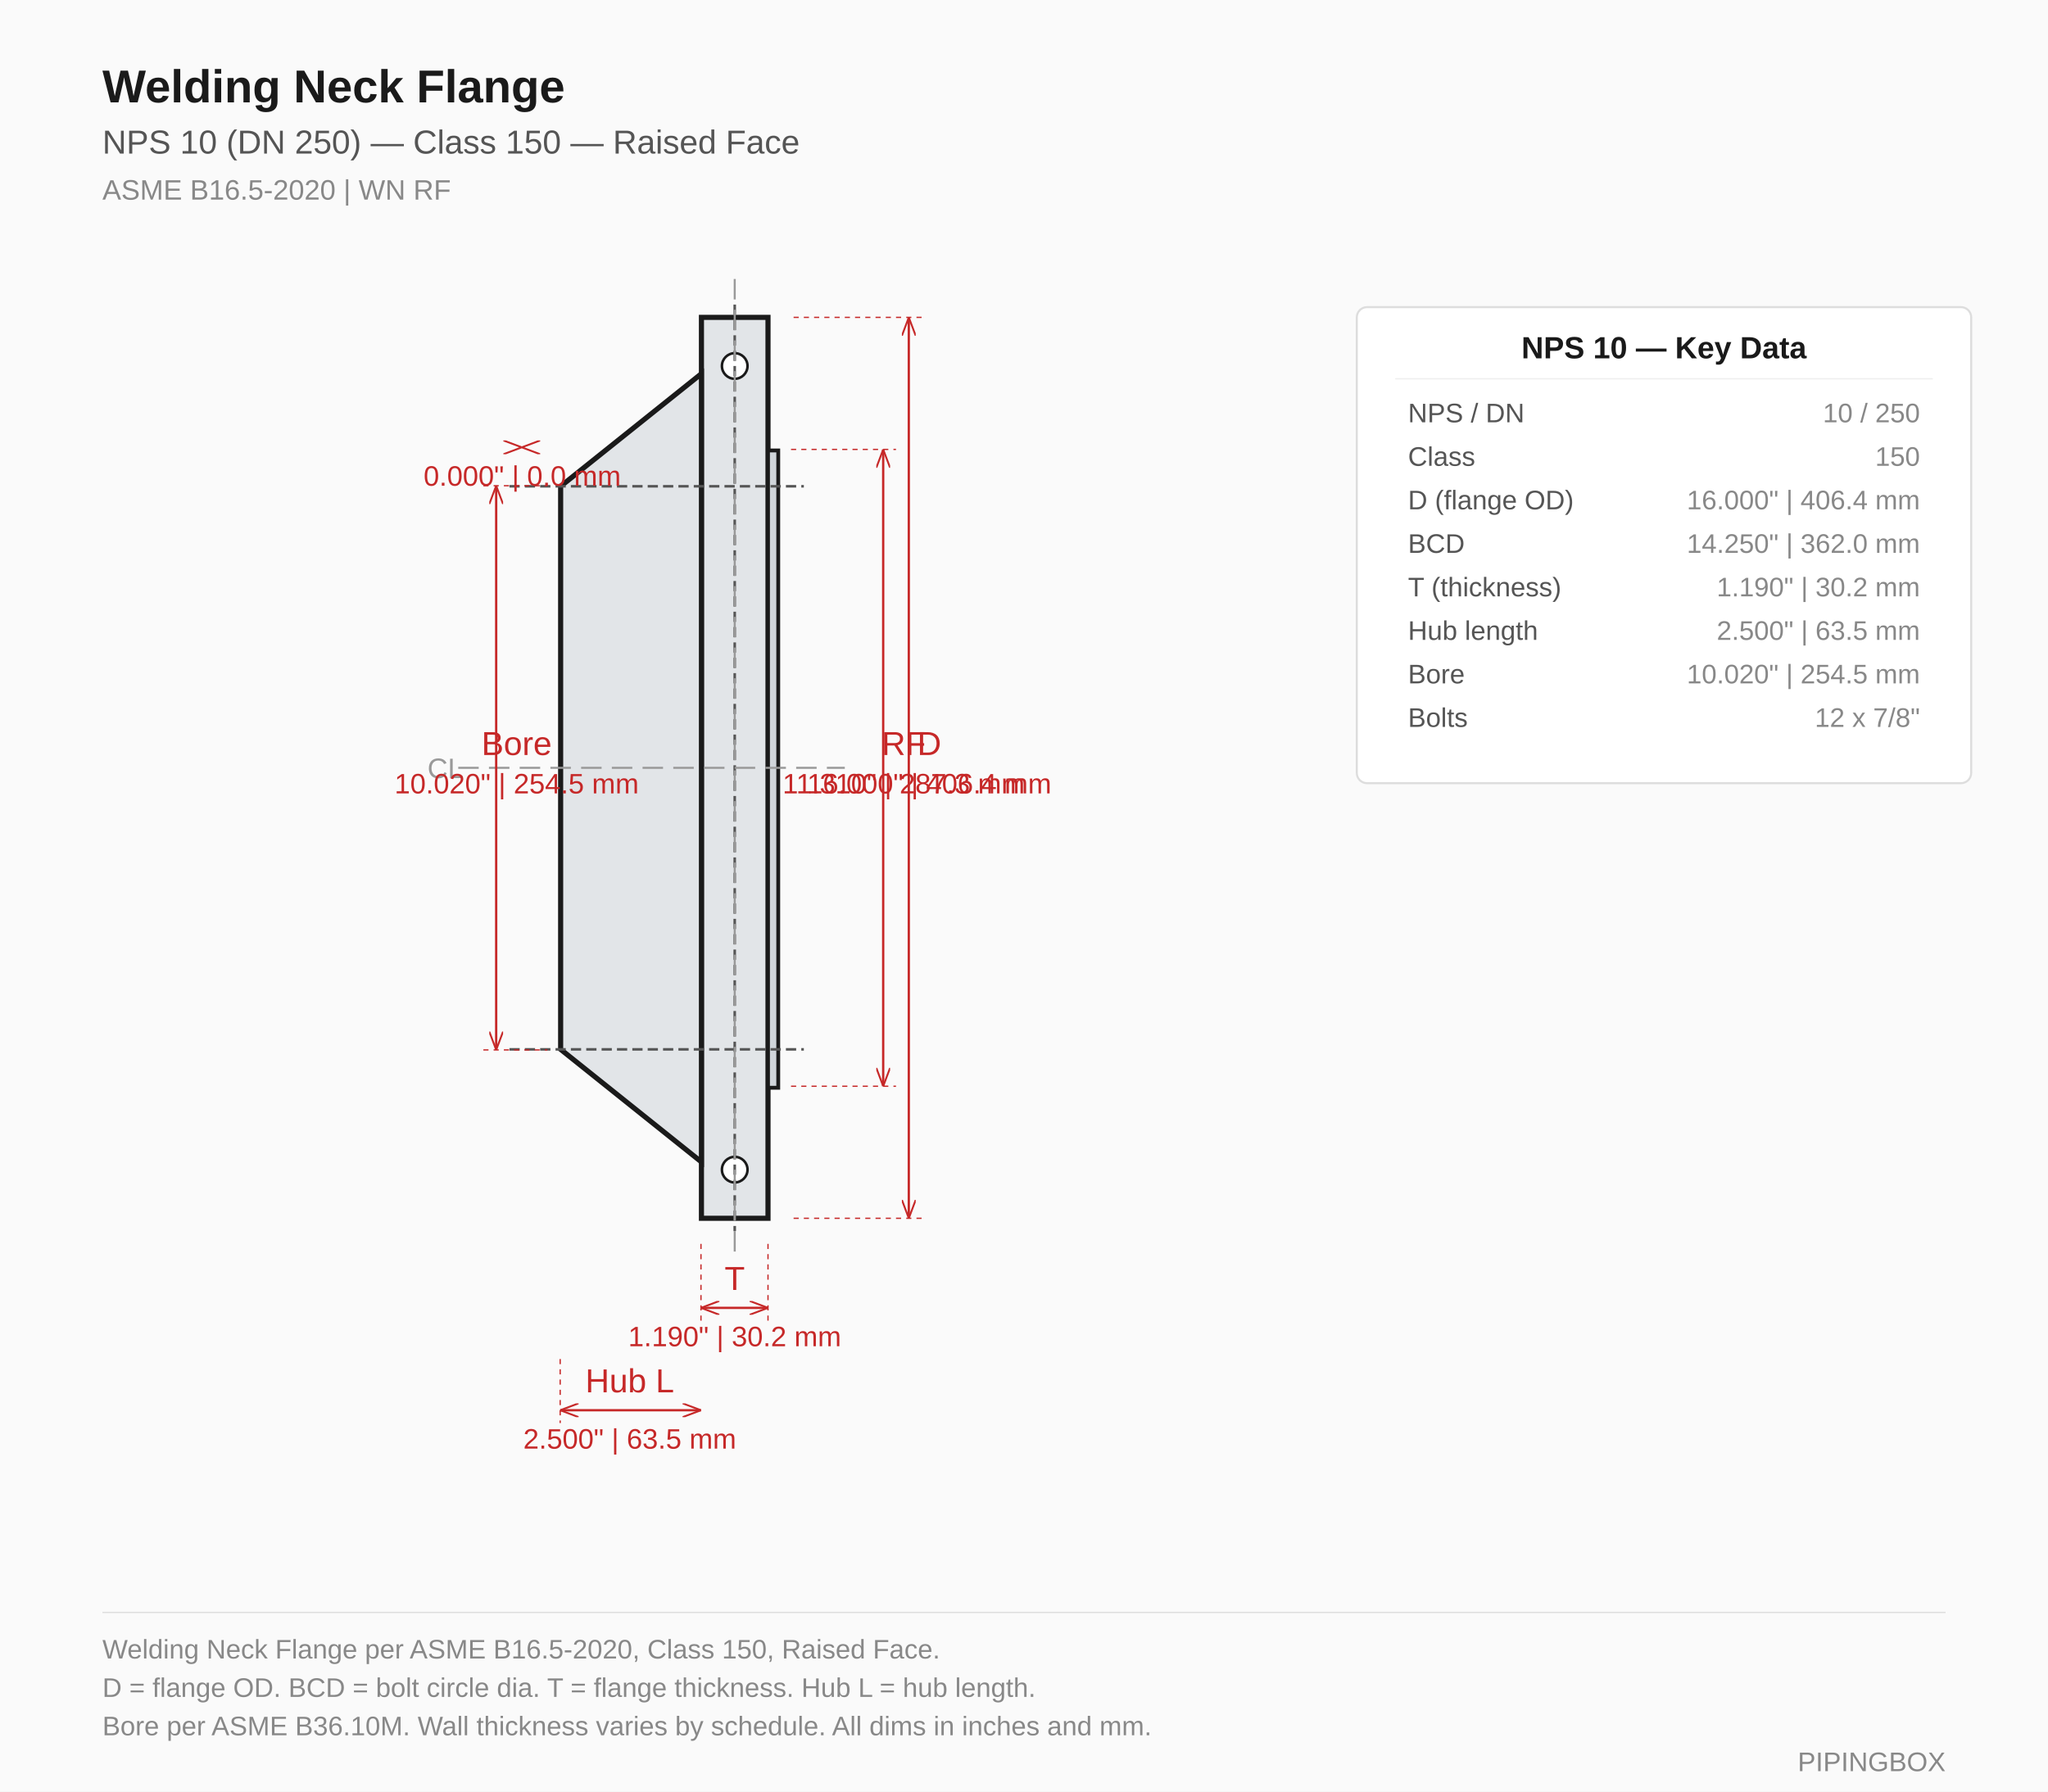
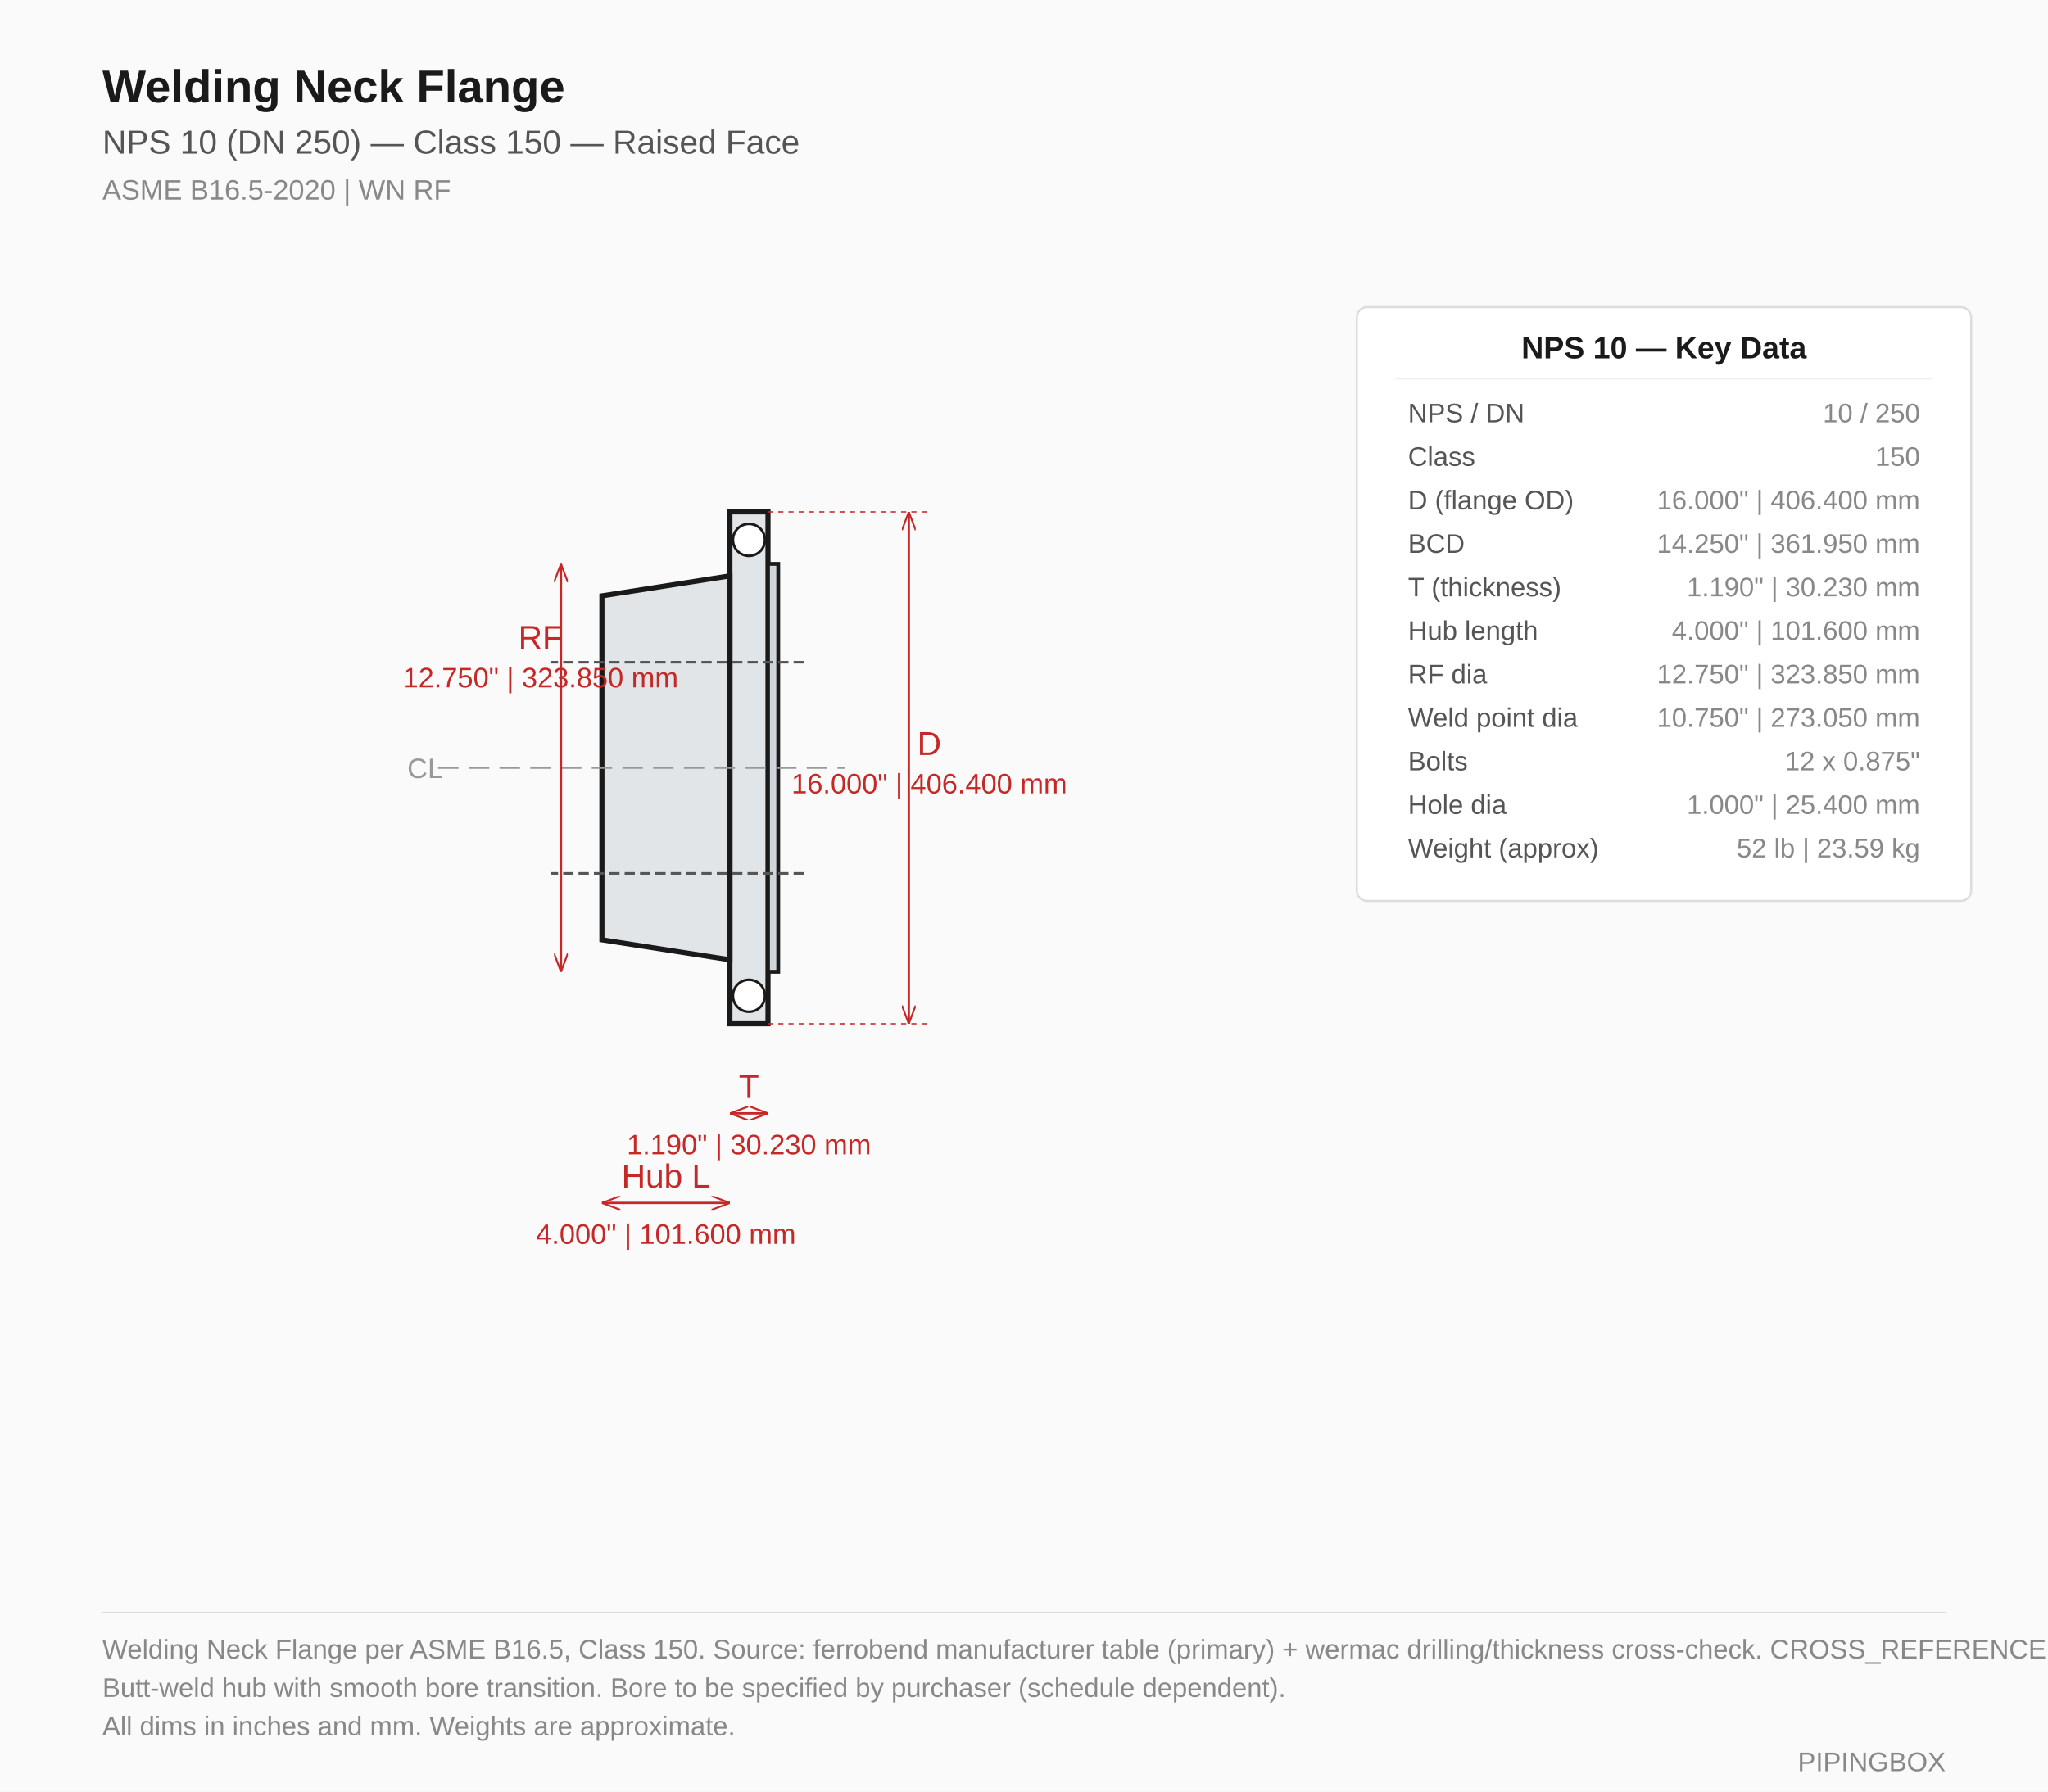
<svg xmlns="http://www.w3.org/2000/svg" viewBox="0 0 800 700" width="800" height="700">
  <defs>
    <style>
    .profile{stroke:#1a1a1a;stroke-width:2;fill:#e2e5e8}
    .bore{stroke:#555;stroke-width:1;fill:none;stroke-dasharray:4 2}
+     .bore-solid{stroke:#555;stroke-width:1.6;fill:none}
+     .thread{stroke:#8a5a00;stroke-width:1.1;fill:none}
+     .radius{stroke:#0b6b8a;stroke-width:1.6;fill:none}
    .centerline{stroke:#999;stroke-width:.8;stroke-dasharray:8 4;fill:none}
    .dim-line{stroke:#c62828;stroke-width:.9;fill:none}
+     .dim-ext{stroke:#c62828;stroke-width:.5;stroke-dasharray:2 2}
    .dim-text{font-family:'Segoe UI',Arial,sans-serif;font-size:13px;fill:#c62828;text-anchor:middle}
    .dim-sub{font-family:'Segoe UI',Arial,sans-serif;font-size:11px;fill:#c62828;text-anchor:middle}
    .title{font-family:'Segoe UI',Arial,sans-serif;font-size:18px;font-weight:600;fill:#1a1a1a}
    .subtitle{font-family:'Segoe UI',Arial,sans-serif;font-size:13px;fill:#555}
    .std-ref{font-family:'Segoe UI',Arial,sans-serif;font-size:11px;fill:#888}
    .note{font-family:'Segoe UI',Arial,sans-serif;font-size:10.5px;fill:#888}
    .label{font-family:'Segoe UI',Arial,sans-serif;font-size:11px;fill:#999;text-anchor:middle}
    .tbl-hdr{font-family:'Segoe UI',Arial,sans-serif;font-size:12px;fill:#1a1a1a;font-weight:600;text-anchor:middle}
    .tbl-key{font-family:'Segoe UI',Arial,sans-serif;font-size:10.5px;fill:#555;text-anchor:start}
    .tbl-val{font-family:'Segoe UI',Arial,sans-serif;font-size:10.5px;fill:#888;text-anchor:end}
  </style>
    <marker id="as" markerWidth="8" markerHeight="6" refX="0" refY="3" orient="auto">
      <path d="M8,0 L0,3 L8,6" fill="none" stroke="#c62828" stroke-width=".8" />
    </marker>
    <marker id="ae" markerWidth="8" markerHeight="6" refX="8" refY="3" orient="auto">
      <path d="M0,0 L8,3 L0,6" fill="none" stroke="#c62828" stroke-width=".8" />
    </marker>
  </defs>
  <rect width="800" height="700" fill="#fafafa" />
  <text x="40" y="40" class="title">Welding Neck Flange</text>
  <text x="40" y="60" class="subtitle">NPS 10 (DN 250) — Class 150 — Raised Face</text>
  <text x="40" y="78" class="std-ref">ASME B16.5-2020 | WN RF</text>
-   <rect x="274" y="124" width="26" height="352" class="profile" />
-   <rect x="300" y="176" width="4" height="249" fill="#d0d5da" stroke="#1a1a1a" stroke-width="1.5" />
-   <path d="M 274 146 L 219 190 L 219 410 L 274 454 Z" class="profile" />
-   <line x1="199" y1="190" x2="314" y2="190" class="bore" />
-   <line x1="199" y1="410" x2="314" y2="410" class="bore" />
-   <circle cx="287" cy="143" r="5" fill="white" stroke="#1a1a1a" stroke-width="1" />
-   <circle cx="287" cy="457" r="5" fill="white" stroke="#1a1a1a" stroke-width="1" />
-   <line x1="287" y1="119" x2="287" y2="481" class="bore" />
-   <line x1="179" y1="300" x2="330" y2="300" class="centerline" />
-   <text x="174" y="304" class="label" text-anchor="end">CL</text>
-   <line x1="287" y1="109" x2="287" y2="491" class="centerline" />
-   <line x1="310" y1="124.0" x2="360" y2="124.0" stroke="#c62828" stroke-width=".5" stroke-dasharray="2 2" />
-   <line x1="310" y1="476.0" x2="360" y2="476.0" stroke="#c62828" stroke-width=".5" stroke-dasharray="2 2" />
-   <line x1="355" y1="124.0" x2="355" y2="476.0" class="dim-line" marker-start="url(#as)" marker-end="url(#ae)" />
-   <text x="363" y="295.0" class="dim-text" text-anchor="start">D</text>
-   <text x="363" y="310.0" class="dim-sub" text-anchor="start">16.000" | 406.4 mm</text>
-   <line x1="273.82" y1="486.0" x2="273.82" y2="516.0" stroke="#c62828" stroke-width=".5" stroke-dasharray="2 2" />
-   <line x1="300" y1="486.0" x2="300" y2="516.0" stroke="#c62828" stroke-width=".5" stroke-dasharray="2 2" />
-   <line x1="273.82" y1="511.0" x2="300" y2="511.0" class="dim-line" marker-start="url(#as)" marker-end="url(#ae)" />
-   <text x="287" y="504.0" class="dim-text">T</text>
-   <text x="287" y="526.0" class="dim-sub">1.190" | 30.2 mm</text>
-   <line x1="218.82" y1="531.0" x2="218.82" y2="556.0" stroke="#c62828" stroke-width=".5" stroke-dasharray="2 2" />
-   <line x1="218.82" y1="551.0" x2="273.82" y2="551.0" class="dim-line" marker-start="url(#as)" marker-end="url(#ae)" />
-   <text x="246" y="544.0" class="dim-text">Hub L</text>
-   <text x="246" y="566.0" class="dim-sub">2.500" | 63.5 mm</text>
-   <line x1="203.82" y1="174.78" x2="203.82" y2="174.78" class="dim-line" marker-start="url(#as)" marker-end="url(#ae)" />
-   <text x="204" y="167.78" class="dim-text" />
-   <text x="204" y="189.78" class="dim-sub">0.000" | 0.0 mm</text>
-   <line x1="188.82" y1="189.78" x2="213.82" y2="189.78" stroke="#c62828" stroke-width=".5" stroke-dasharray="2 2" />
-   <line x1="188.82" y1="410.22" x2="213.82" y2="410.22" stroke="#c62828" stroke-width=".5" stroke-dasharray="2 2" />
-   <line x1="193.82" y1="189.78" x2="193.82" y2="410.22" class="dim-line" marker-start="url(#as)" marker-end="url(#ae)" />
-   <text x="201.82" y="295.0" class="dim-text" text-anchor="start">Bore</text>
-   <text x="201.82" y="310.0" class="dim-sub" text-anchor="start">10.020" | 254.5 mm</text>
-   <line x1="309" y1="175.59" x2="350" y2="175.59" stroke="#c62828" stroke-width=".5" stroke-dasharray="2 2" />
-   <line x1="309" y1="424.41" x2="350" y2="424.41" stroke="#c62828" stroke-width=".5" stroke-dasharray="2 2" />
-   <line x1="345" y1="175.59" x2="345" y2="424.41" class="dim-line" marker-start="url(#as)" marker-end="url(#ae)" />
-   <text x="353" y="295.0" class="dim-text" text-anchor="start">RF</text>
-   <text x="353" y="310.0" class="dim-sub" text-anchor="start">11.310" | 287.3 mm</text>
-   <rect x="530" y="120" width="240" height="186" rx="4" fill="white" stroke="#ddd" stroke-width=".8" />
+   <rect x="285.125" y="200" width="14.875" height="200" class="profile" />
+   <rect x="300" y="220.312" width="4" height="159.375" fill="#d0d5da" stroke="#1a1a1a" stroke-width="1.5" />
+   <circle cx="292.562" cy="210.938" r="6.25" fill="white" stroke="#1a1a1a" stroke-width="1" />
+   <circle cx="292.562" cy="389.062" r="6.25" fill="white" stroke="#1a1a1a" stroke-width="1" />
+   <path d="M 285.125 225 L 235.125 232.812 L 235.125 367.188 L 285.125 375 Z" class="profile" />
+   <line x1="314" y1="258.75" x2="215.125" y2="258.75" class="bore" />
+   <line x1="314" y1="341.25" x2="215.125" y2="341.25" class="bore" />
+   <line x1="171.125" y1="300" x2="330" y2="300" class="centerline" />
+   <text x="166.125" y="304" class="label" text-anchor="end">CL</text>
+   <line x1="355" y1="200" x2="355" y2="400" class="dim-line" marker-start="url(#as)" marker-end="url(#ae)" />
+   <text x="363" y="295" class="dim-text" text-anchor="start">D</text>
+   <text x="363" y="310" class="dim-sub" text-anchor="start">16.000" | 406.400 mm</text>
+   <line x1="300" y1="200" x2="362" y2="200" class="dim-ext" />
+   <line x1="300" y1="400" x2="362" y2="400" class="dim-ext" />
+   <line x1="285.125" y1="435" x2="300" y2="435" class="dim-line" marker-start="url(#as)" marker-end="url(#ae)" />
+   <text x="292.562" y="429" class="dim-text">T</text>
+   <text x="292.562" y="451" class="dim-sub">1.190" | 30.230 mm</text>
+   <line x1="235.125" y1="470" x2="285.125" y2="470" class="dim-line" marker-start="url(#as)" marker-end="url(#ae)" />
+   <text x="260.125" y="464" class="dim-text">Hub L</text>
+   <text x="260.125" y="486" class="dim-sub">4.000" | 101.600 mm</text>
+   <line x1="219.125" y1="220.312" x2="219.125" y2="379.688" class="dim-line" marker-start="url(#as)" marker-end="url(#ae)" />
+   <text x="211.125" y="253.562" class="dim-text" text-anchor="end">RF</text>
+   <text x="211.125" y="268.562" class="dim-sub" text-anchor="end">12.750" | 323.850 mm</text>
+   <rect x="530" y="120" width="240" height="232" rx="4" fill="white" stroke="#ddd" stroke-width=".8" />
  <text x="650" y="140" class="tbl-hdr">NPS 10 — Key Data</text>
  <line x1="545" y1="148" x2="755" y2="148" stroke="#eee" stroke-width=".5" />
  <text x="550" y="165" class="tbl-key">NPS / DN</text>
  <text x="750" y="165" class="tbl-val">10 / 250</text>
  <text x="550" y="182" class="tbl-key">Class</text>
  <text x="750" y="182" class="tbl-val">150</text>
  <text x="550" y="199" class="tbl-key">D (flange OD)</text>
-   <text x="750" y="199" class="tbl-val">16.000" | 406.4 mm</text>
+   <text x="750" y="199" class="tbl-val">16.000" | 406.400 mm</text>
  <text x="550" y="216" class="tbl-key">BCD</text>
-   <text x="750" y="216" class="tbl-val">14.250" | 362.0 mm</text>
+   <text x="750" y="216" class="tbl-val">14.250" | 361.950 mm</text>
  <text x="550" y="233" class="tbl-key">T (thickness)</text>
-   <text x="750" y="233" class="tbl-val">1.190" | 30.2 mm</text>
+   <text x="750" y="233" class="tbl-val">1.190" | 30.230 mm</text>
  <text x="550" y="250" class="tbl-key">Hub length</text>
-   <text x="750" y="250" class="tbl-val">2.500" | 63.5 mm</text>
-   <text x="550" y="267" class="tbl-key">Bore</text>
-   <text x="750" y="267" class="tbl-val">10.020" | 254.5 mm</text>
-   <text x="550" y="284" class="tbl-key">Bolts</text>
-   <text x="750" y="284" class="tbl-val">12 x 7/8"</text>
+   <text x="750" y="250" class="tbl-val">4.000" | 101.600 mm</text>
+   <text x="550" y="267" class="tbl-key">RF dia</text>
+   <text x="750" y="267" class="tbl-val">12.750" | 323.850 mm</text>
+   <text x="550" y="284" class="tbl-key">Weld point dia</text>
+   <text x="750" y="284" class="tbl-val">10.750" | 273.050 mm</text>
+   <text x="550" y="301" class="tbl-key">Bolts</text>
+   <text x="750" y="301" class="tbl-val">12 x 0.875"</text>
+   <text x="550" y="318" class="tbl-key">Hole dia</text>
+   <text x="750" y="318" class="tbl-val">1.000" | 25.400 mm</text>
+   <text x="550" y="335" class="tbl-key">Weight (approx)</text>
+   <text x="750" y="335" class="tbl-val">52 lb | 23.59 kg</text>
  <line x1="40" y1="630" x2="760" y2="630" stroke="#ddd" stroke-width=".5" />
-   <text x="40" y="648" class="note">Welding Neck Flange per ASME B16.5-2020, Class 150, Raised Face.</text>
-   <text x="40" y="663" class="note">D = flange OD. BCD = bolt circle dia. T = flange thickness. Hub L = hub length.</text>
-   <text x="40" y="678" class="note">Bore per ASME B36.10M. Wall thickness varies by schedule. All dims in inches and mm.</text>
+   <text x="40" y="648" class="note">Welding Neck Flange per ASME B16.5, Class 150. Source: ferrobend manufacturer table (primary) + wermac drilling/thickness cross-check. CROSS_REFERENCE.</text>
+   <text x="40" y="663" class="note">Butt-weld hub with smooth bore transition. Bore to be specified by purchaser (schedule dependent).</text>
+   <text x="40" y="678" class="note">All dims in inches and mm. Weights are approximate.</text>
  <text x="760" y="692" class="note" text-anchor="end" fill="#ccc">PIPINGBOX</text>
</svg>
